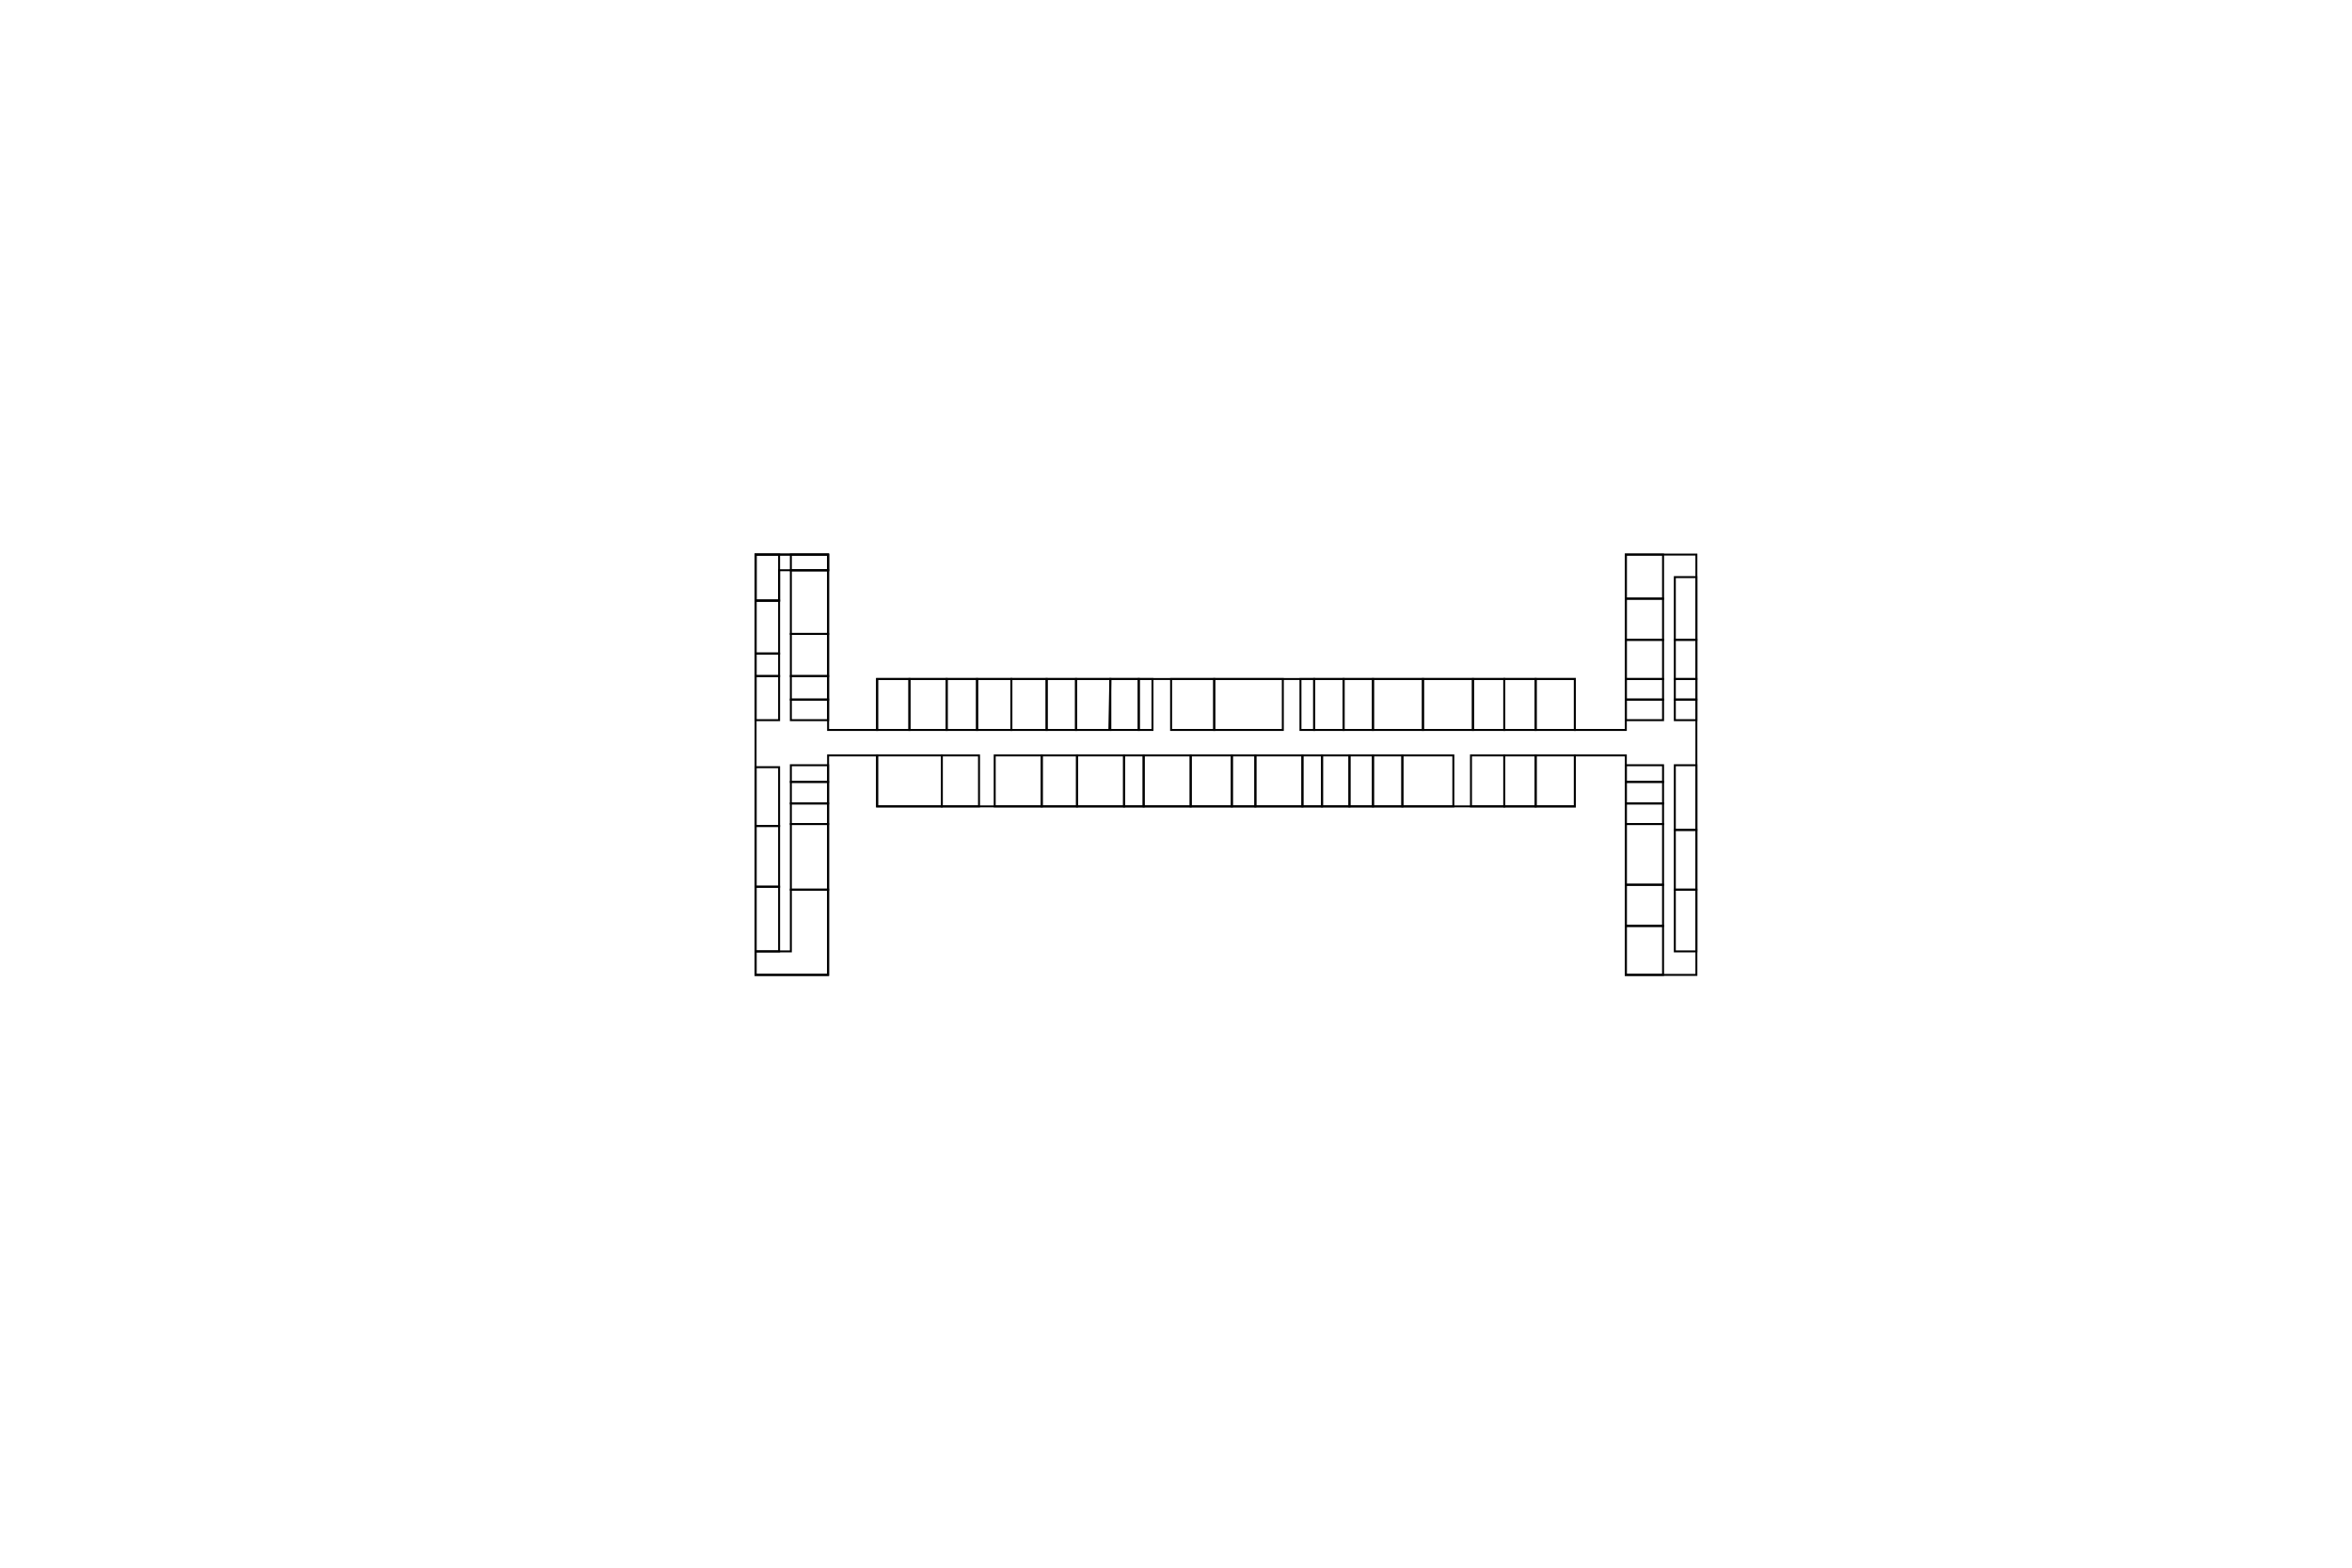
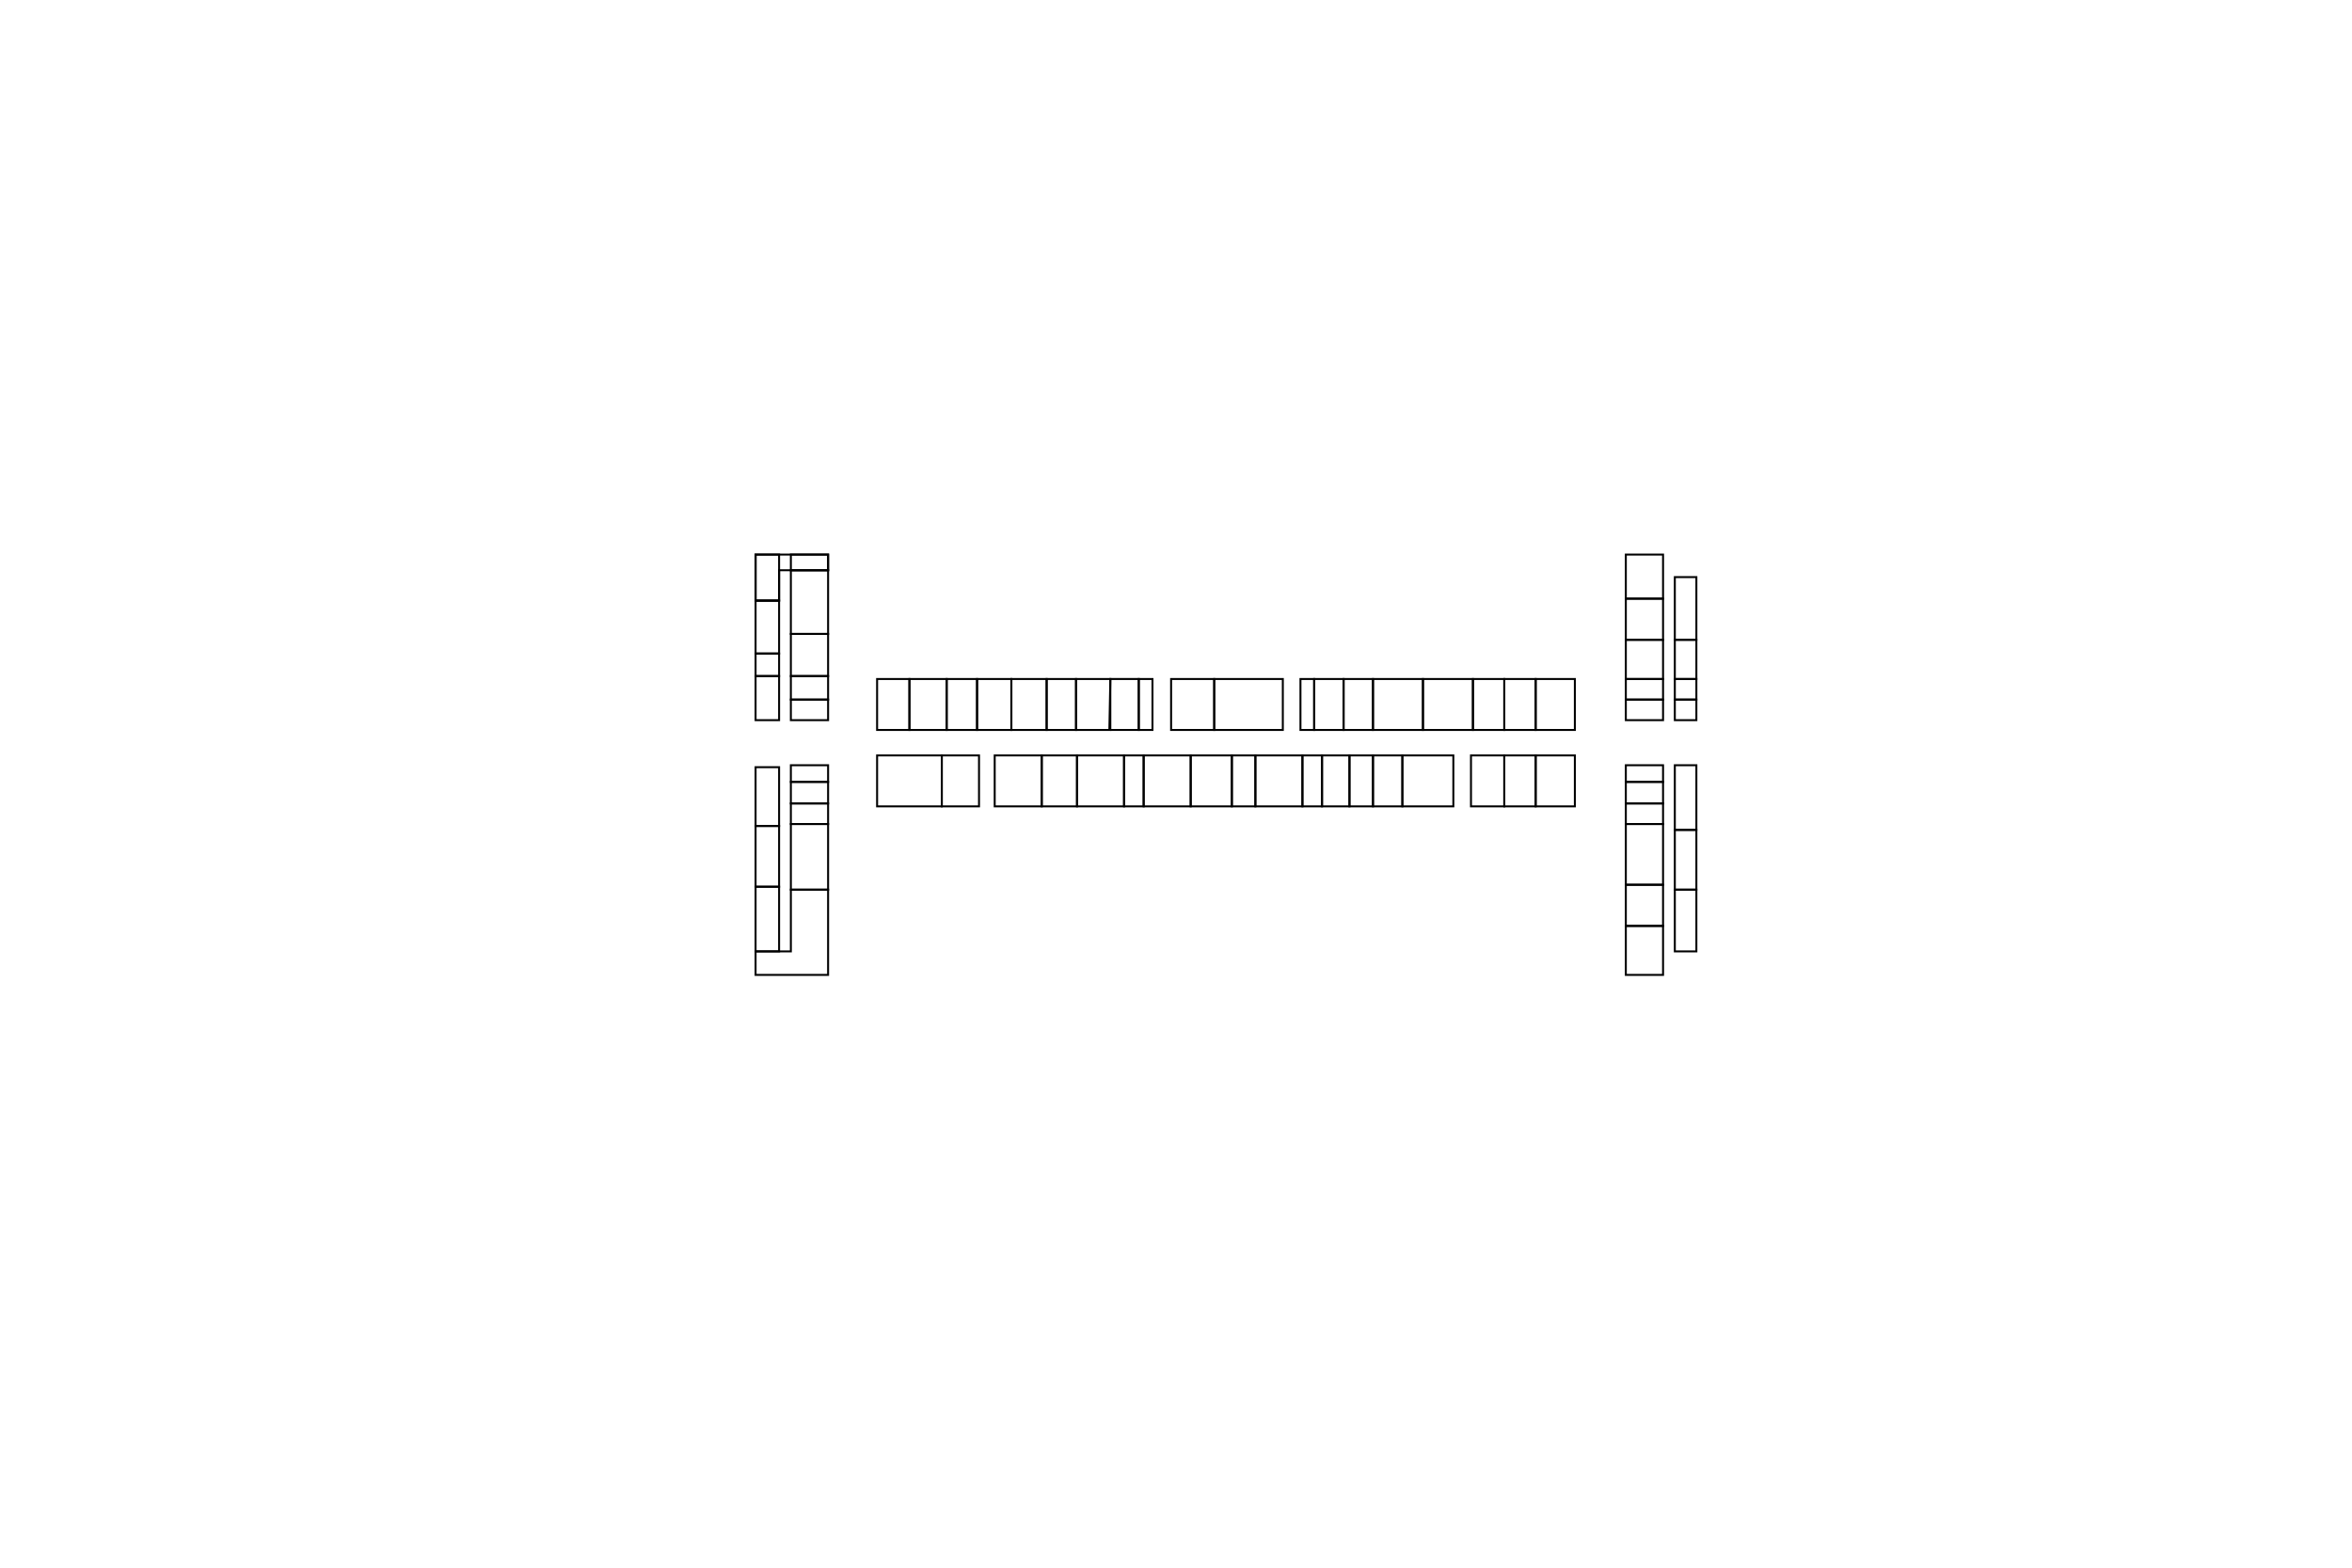
<svg xmlns="http://www.w3.org/2000/svg" width="1200" height="800" viewBox="0 0 1200 800" fill="none">
  <g id="4floor">
    <path id="449" d="M397.5 485.5H385.5V452.5H397.5V485.5Z" stroke="black" />
    <path id="450_check" d="M385.5 421.5V452.5H397.5V421.5H385.5Z" stroke="black" />
    <path id="451" d="M385.5 391.5V421.5H397.5V391.5H385.5Z" stroke="black" />
    <path id="st" d="M403.5 410V420.5H422.5V410H403.5Z" stroke="black" />
    <path id="tT" d="M403.5 399V410H422.5V399H403.5Z" stroke="black" />
    <path id="el" d="M403.5 390.5V399H422.5V390.5H403.5Z" stroke="black" />
    <path id="st_2" d="M403.5 367.5H422.5V357H403.5V367.5Z" stroke="black" />
    <path id="tM" d="M403.5 345V357H422.5V345H403.5Z" stroke="black" />
    <path id="457_check" d="M403.5 323.5V345H422.5V323.5H403.5Z" stroke="black" />
    <path id="445" d="M447.5 346.5V372.5H464V346.5H447.5Z" stroke="black" />
    <path id="444" d="M483 372.5H464V346.5H483V372.5Z" stroke="black" />
    <path id="439" d="M499.5 411.5H480.5V385.5H499.5V411.5Z" stroke="black" />
    <path id="442" d="M498.5 372.5H483V346.5H498.5V372.5Z" stroke="black" />
    <path id="440" d="M516 372.5H498.5V346.5H516V372.5Z" stroke="black" />
    <path id="437" d="M531.5 411.5H507.5V385.5H531.5V411.5Z" stroke="black" />
    <path id="438" d="M534 372.5H516V346.5H534V372.5Z" stroke="black" />
    <path id="435" d="M549.5 411.5H531.5V385.5H549.5V411.5Z" stroke="black" />
    <path id="436_check" d="M549 372.5H534V346.5H549V372.5Z" stroke="black" />
    <path id="433" d="M573.5 411.5H549.5V385.5H573.5V411.5Z" stroke="black" />
    <path id="tM_2" d="M583.5 411.5H573.5V385.5H583.5V411.5Z" stroke="black" />
    <path id="434" d="M566.5 372.5H549V346.5H566.5V372.5Z" stroke="black" />
    <path id="st_3" d="M566.5 372.5H581V346.5H566.5L566 372.5" stroke="black" />
    <path id="el_2" d="M588 346.5H581V372.5H588V346.5Z" stroke="black" />
    <path id="el_3" d="M670.5 372.5H663.5V346.5H670.5V372.5Z" stroke="black" />
    <path id="430" d="M619.5 372.5H597.5V346.5H619.5V372.5Z" stroke="black" />
    <path id="428" d="M654.5 372.5H619.5V346.5H654.5V372.5Z" stroke="black" />
    <path id="427" d="M664.5 411.5H640.5V385.5H664.5V411.5Z" stroke="black" />
    <path id="tW" d="M674.5 411.5H664.5V385.5H674.5V411.5Z" stroke="black" />
    <path id="st_4" d="M685.5 372.5H670.5V346.5H685.5V372.5Z" stroke="black" />
    <path id="424" d="M700.5 372.5H685.5V346.5H700.5V372.5Z" stroke="black" />
    <path id="421" d="M741.5 411.5H715.5V385.5H741.5V411.5Z" stroke="black" />
    <path id="422" d="M726 372.5H700.5V346.5H726V372.5Z" stroke="black" />
    <path id="420_check" d="M751.5 372.5H726V346.5H751.5V372.5Z" stroke="black" />
    <path id="418" d="M767.5 372.5H751.5V346.5H767.5V372.5Z" stroke="black" />
    <path id="416" d="M783.5 372.5H767.5V346.5H783.5V372.5Z" stroke="black" />
    <path id="414" d="M803.5 372.5H783.5V346.5H803.5V372.5Z" stroke="black" />
    <path id="st_5" d="M848.5 367.5H829.5V357H848.5V367.5Z" stroke="black" />
    <path id="el_4" d="M829.5 390.5V399H848.5V390.5H829.5Z" stroke="black" />
    <path id="tW_2" d="M829.5 399V410H848.5V399H829.5Z" stroke="black" />
    <path id="st_6" d="M848.5 420.5H829.5V410H848.5V420.5Z" stroke="black" />
    <path id="tT_2" d="M829.5 346.5V357H848.5V346.5H829.5Z" stroke="black" />
    <path id="404" d="M829.5 326.5V346.5H848.5V326.5H829.5Z" stroke="black" />
    <path id="402" d="M829.5 305.5V326.5H848.5V305.5H829.5Z" stroke="black" />
    <path id="401" d="M829.5 283V305.5H848.5V283H829.5Z" stroke="black" />
    <path id="408_check" d="M865.5 390.5H854.5V423.5H865.5V390.5Z" stroke="black" />
    <path id="409_check" d="M854.5 454V423.5H865.5V454H854.5Z" stroke="black" />
    <path id="413" d="M829.5 451.5V420.5H848.5V451.5H829.5Z" stroke="black" />
    <path id="412" d="M848.5 472.5H829.5V451.5H848.5V472.5Z" stroke="black" />
    <path id="411" d="M829.5 497.5V472.5H848.5V497.5H829.5Z" stroke="black" />
    <path id="410_check" d="M865.5 454H854.5V485.5H865.5V454Z" stroke="black" />
    <path id="446" d="M403.5 420.5V454H422.5V420.5H403.5Z" stroke="black" />
    <path id="448_check" d="M385.5 485.5V497.5H422.5V454H403.5V485.5H385.5Z" stroke="black" />
    <path id="456_check" d="M403.5 291V323.5H422.5V291H403.5Z" stroke="black" />
    <path id="455" d="M403.5 283V291H422.5V283H403.5Z" stroke="black" />
    <path id="452" d="M397.5 367.5H385.5V345H397.5V367.5Z" stroke="black" />
    <path id="453" d="M385.5 333.5V345H397.5V333.5H385.5Z" stroke="black" />
    <path id="454 check" d="M385.5 306.5V333.5H397.5V306.5H385.5Z" stroke="black" />
    <path id="454a" d="M385.5 283V306.5H397.5V283H385.5Z" stroke="black" />
    <path id="441" d="M480.5 411.5H447.5V385.5H480.5V411.5Z" stroke="black" />
    <path id="429 check" d="M640.5 411.5H628.5V385.5H640.5V411.5Z" stroke="black" />
    <path id="432" d="M607.5 411.5H583.5V385.5H607.5V411.5Z" stroke="black" />
    <path id="431" d="M628.5 411.5H607.5V385.5H628.5V411.5Z" stroke="black" />
    <path id="423" d="M700.5 385.5H715.5V411.5H700.5V385.5Z" stroke="black" />
    <path id="426" d="M688.5 411.5H674.5V385.5H688.5V411.5Z" stroke="black" />
    <path id="425" d="M700.5 411.5H688.5V385.5H700.5V411.5Z" stroke="black" />
    <path id="415" d="M803.5 385.5V411.5H783.5V385.5H803.5Z" stroke="black" />
    <path id="419" d="M750.5 411.5V385.5H767.5V411.5H750.5Z" stroke="black" />
    <path id="417" d="M783.5 411.5H767.5V385.5H783.5V411.5Z" stroke="black" />
    <path id="407" d="M854.5 357V367.5H865.5V357H854.5Z" stroke="black" />
    <path id="406" d="M854.5 346.5V357H865.5V346.5H854.5Z" stroke="black" />
    <path id="405_check" d="M854.5 326.5V346.5H865.5V326.5H854.5Z" stroke="black" />
    <path id="403_check" d="M854.5 294.5V326.5H865.5V294.5H854.5Z" stroke="black" />
    <path id="check" d="M385.5 283V306.5H397.5V291H422.5V283H385.5Z" stroke="black" />
-     <path id="Vector 1" d="M385.5 283V497.5H422.5V385.5H447.5V411.5H803.5V385.5H829.5V497.5H865.5V283H829.5V372.5H803.5V346.5H447.5V372.5H422.5V283H385.5Z" stroke="black" />
  </g>
</svg>
